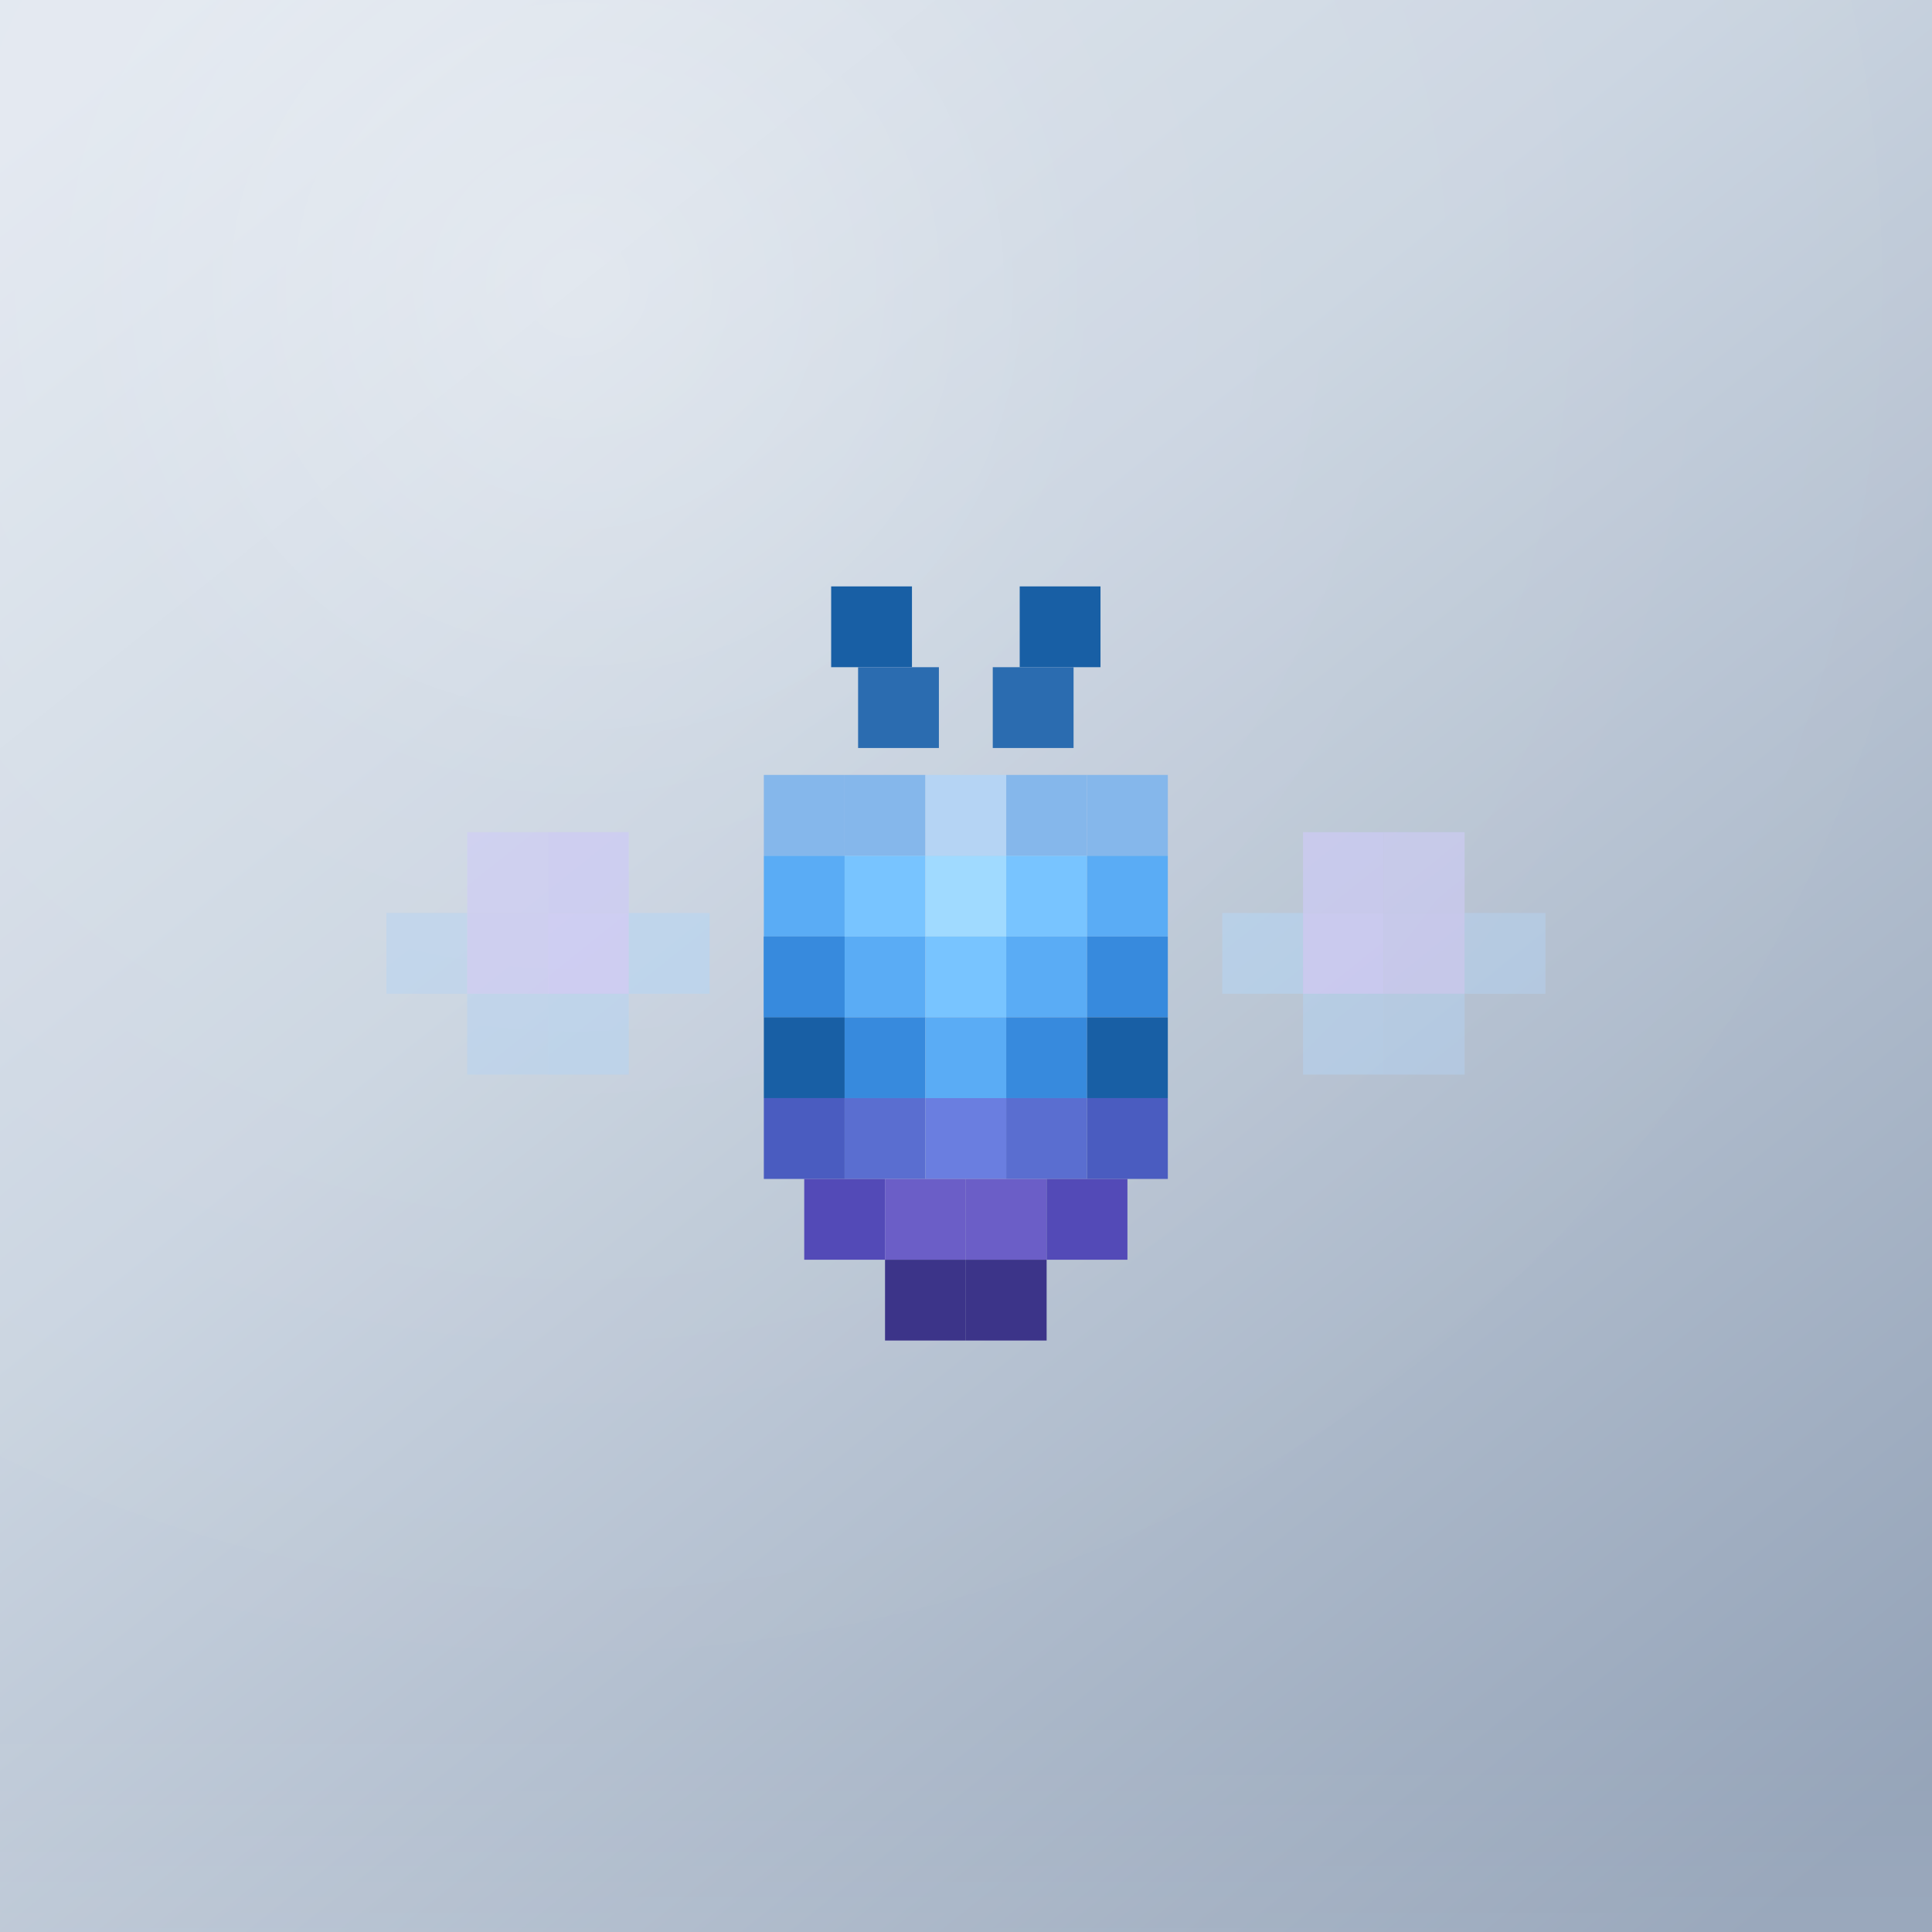
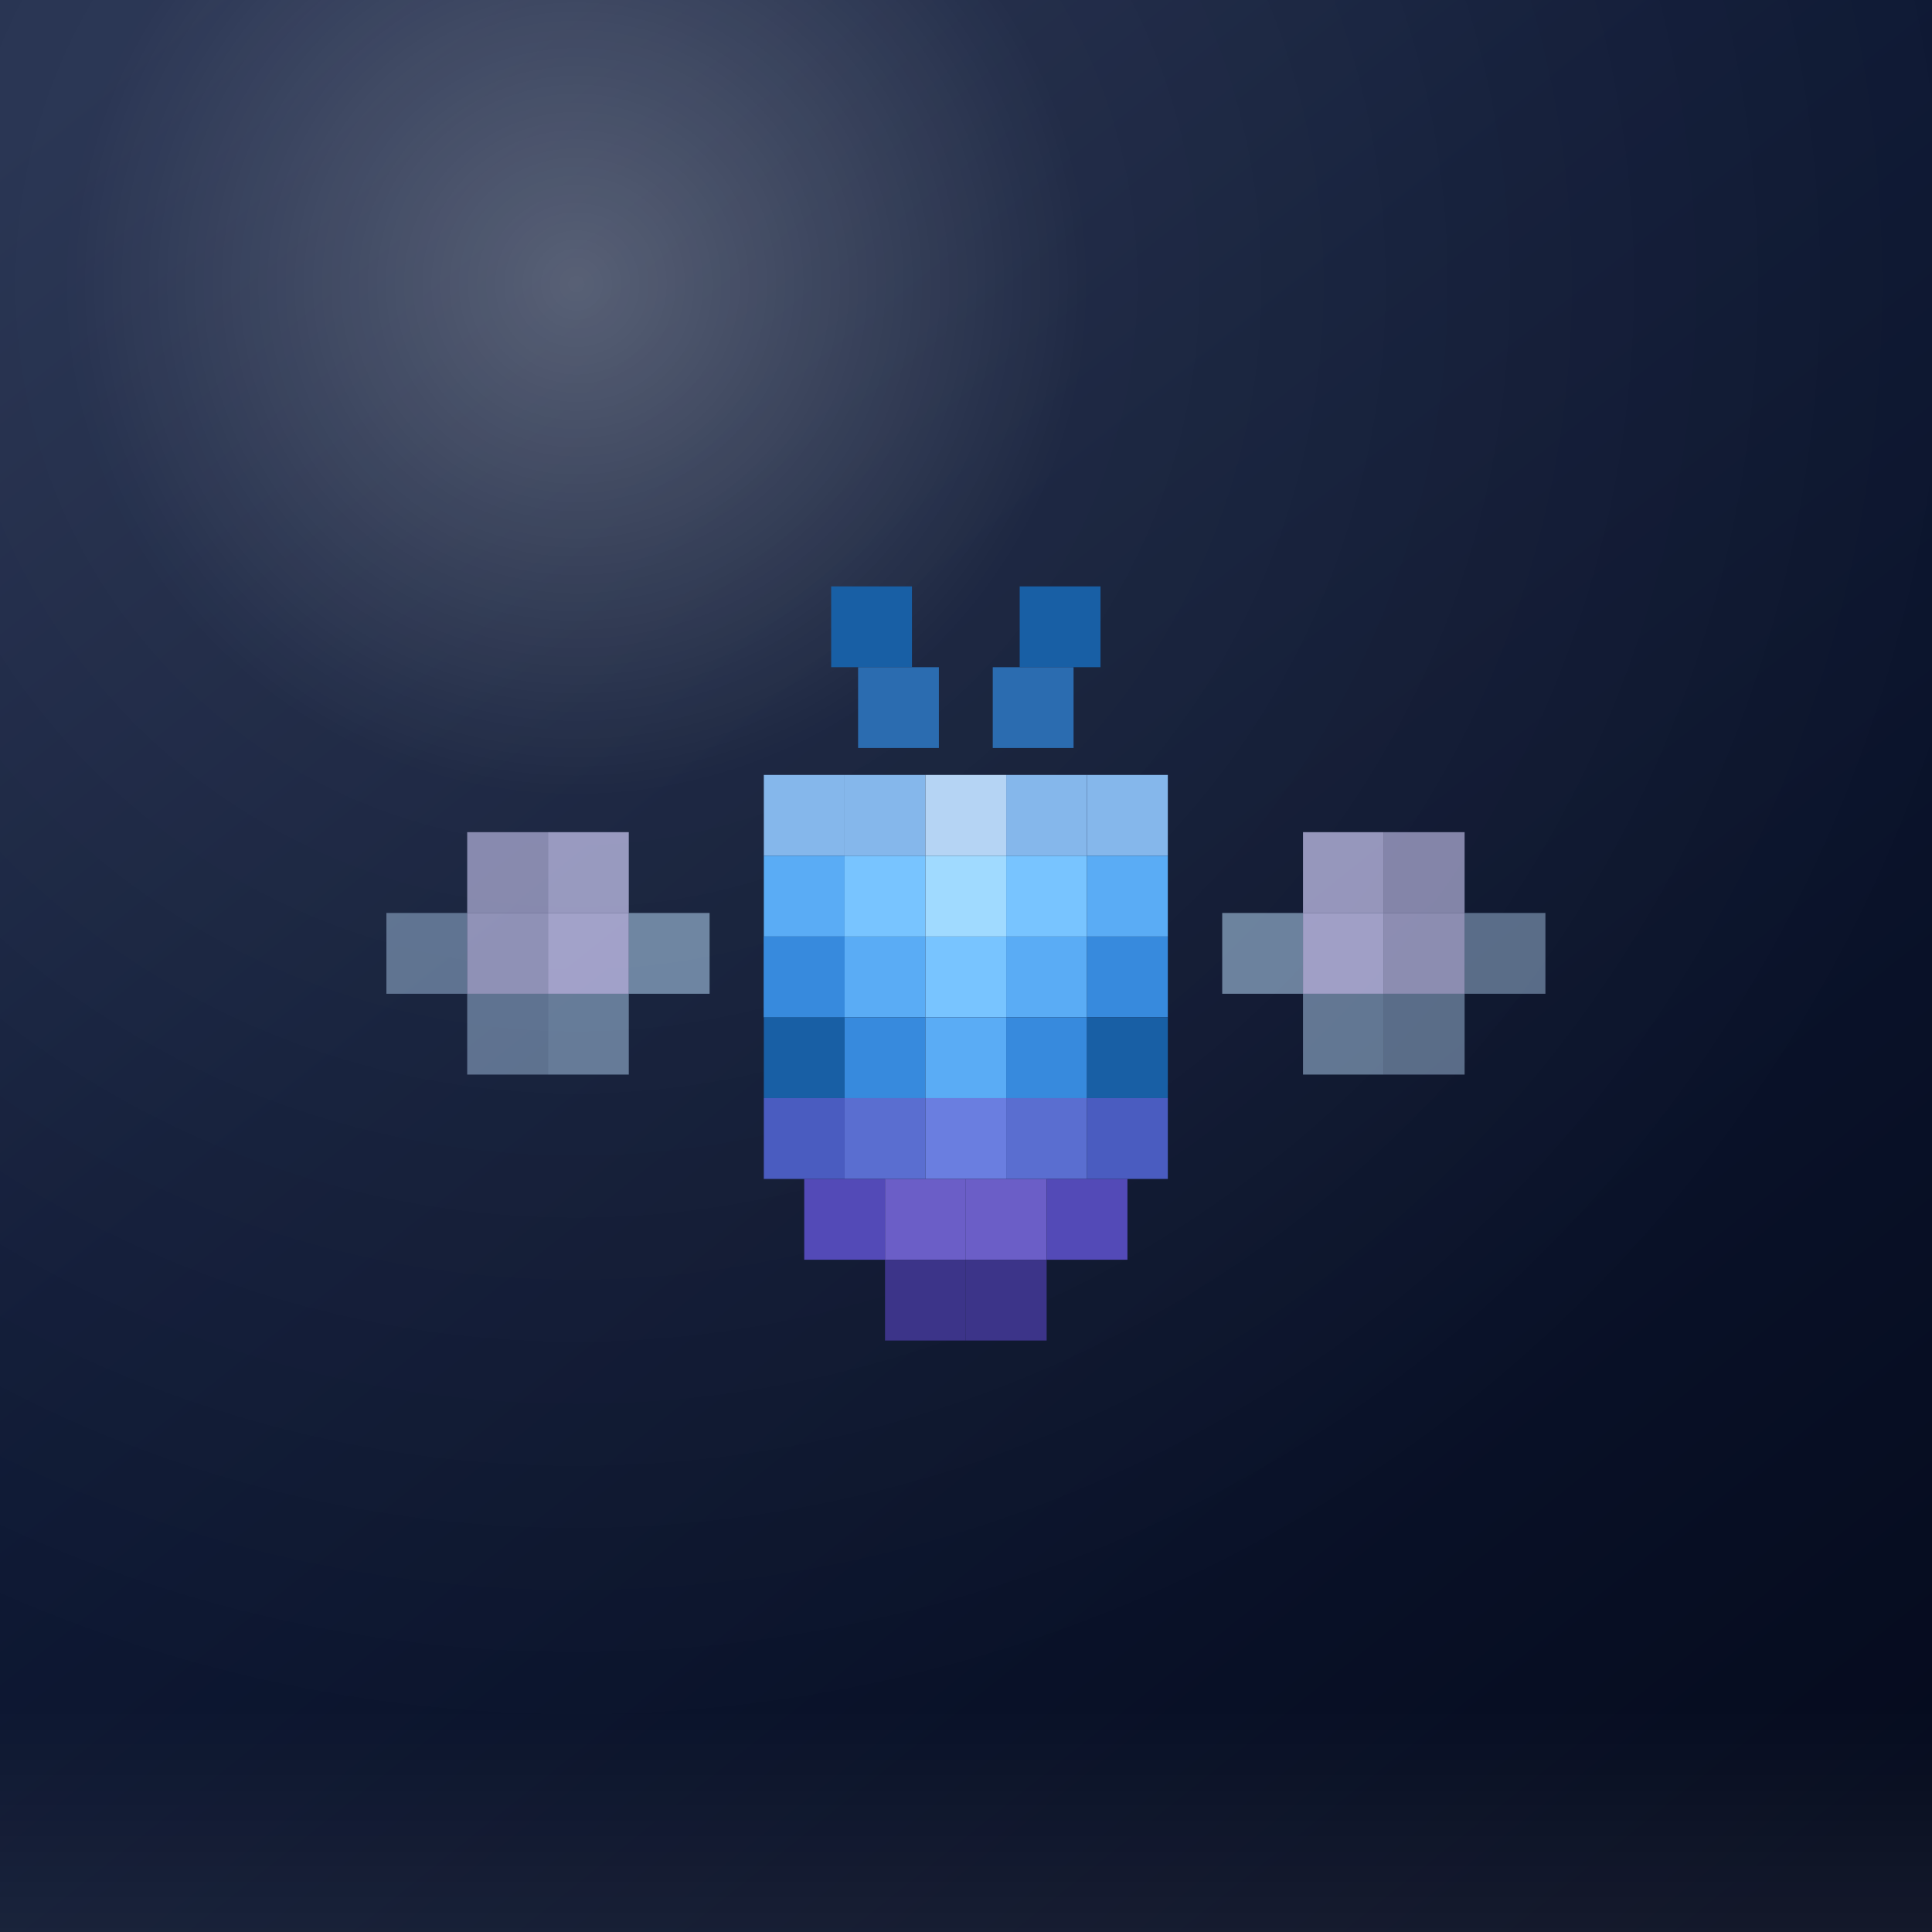
<svg xmlns="http://www.w3.org/2000/svg" viewBox="0 0 512 512">
  <defs>
    <linearGradient id="bg" x1="0.1" y1="0" x2="0.9" y2="1">
-       <stop offset="0%" stop-color="#e2e8f0" />
-       <stop offset="38%" stop-color="#cbd5e1" />
-       <stop offset="100%" stop-color="#94a3b8" />
+       <stop offset="0%" stop-color="#1e2a4a" />
+       <stop offset="38%" stop-color="#0f1a36" />
+       <stop offset="100%" stop-color="#050b1e" />
    </linearGradient>
    <radialGradient id="glass" cx="0.3" cy="0.15" r="0.75">
      <stop offset="0%" stop-color="#fff" stop-opacity="0.28" />
      <stop offset="35%" stop-color="#fff" stop-opacity="0.06" />
      <stop offset="100%" stop-color="#fff" stop-opacity="0" />
    </radialGradient>
    <linearGradient id="bottom" x1="0.5" y1="0.88" x2="0.5" y2="1">
      <stop offset="0%" stop-color="#fff" stop-opacity="0" />
      <stop offset="100%" stop-color="#fff" stop-opacity="0.06" />
    </linearGradient>
  </defs>
  <rect width="512" height="512" fill="url(#bg)" />
  <rect width="512" height="512" fill="url(#glass)" />
  <rect width="512" height="512" fill="url(#bottom)" />
  <svg x="102.40" y="155.40" width="307.20" height="201.21" viewBox="0 0 171 112" preserveAspectRatio="xMidYMid meet">
    <g transform="matrix(1,0,0,1,-52.156,-152.359)">
      <g transform="matrix(0.496635,0,0,0.496635,28.3714,152.359)">
        <g transform="matrix(4,0,0,4,4,0)">
          <rect x="44" y="0" width="6" height="6" style="fill:rgb(24,95,165);" />
        </g>
        <g transform="matrix(4,0,0,4,4,0)">
          <rect x="58" y="0" width="6" height="6" style="fill:rgb(24,95,165);" />
        </g>
        <g transform="matrix(4,0,0,4,4,0)">
          <rect x="46" y="6" width="6" height="6" style="fill:rgb(43,108,176);" />
        </g>
        <g transform="matrix(4,0,0,4,4,0)">
          <rect x="56" y="6" width="6" height="6" style="fill:rgb(43,108,176);" />
        </g>
        <g>
          <g transform="matrix(4,0,0,4,0,0)">
            <rect x="40" y="14" width="6" height="6" style="fill:rgb(133,183,235);" />
          </g>
          <g transform="matrix(4,0,0,4,0,0)">
            <rect x="46" y="14" width="6" height="6" style="fill:rgb(133,183,235);" />
          </g>
          <g transform="matrix(4,0,0,4,0,0)">
            <rect x="52" y="14" width="6" height="6" style="fill:rgb(181,212,244);" />
          </g>
          <g transform="matrix(4,0,0,4,0,0)">
            <rect x="58" y="14" width="6" height="6" style="fill:rgb(133,183,235);" />
          </g>
          <g transform="matrix(4,0,0,4,0,0)">
            <rect x="64" y="14" width="6" height="6" style="fill:rgb(133,183,235);" />
          </g>
          <g transform="matrix(4,0,0,4,0,0)">
            <rect x="40" y="20" width="6" height="6" style="fill:rgb(90,172,245);" />
          </g>
          <g transform="matrix(4,0,0,4,0,0)">
            <rect x="46" y="20" width="6" height="6" style="fill:rgb(120,196,255);" />
          </g>
          <g transform="matrix(4,0,0,4,0,0)">
            <rect x="52" y="20" width="6" height="6" style="fill:rgb(160,218,255);" />
          </g>
          <g transform="matrix(4,0,0,4,0,0)">
            <rect x="58" y="20" width="6" height="6" style="fill:rgb(120,196,255);" />
          </g>
          <g transform="matrix(4,0,0,4,0,0)">
            <rect x="64" y="20" width="6" height="6" style="fill:rgb(90,172,245);" />
          </g>
          <g transform="matrix(4,0,0,4,0,0)">
            <rect x="40" y="26" width="6" height="6" style="fill:rgb(55,138,221);" />
          </g>
          <g transform="matrix(4,0,0,4,0,0)">
            <rect x="40" y="26" width="6" height="6" style="fill:rgb(55,138,221);" />
          </g>
          <g transform="matrix(4,0,0,4,0,0)">
            <rect x="46" y="26" width="6" height="6" style="fill:rgb(90,172,245);" />
          </g>
          <g transform="matrix(4,0,0,4,0,0)">
            <rect x="52" y="26" width="6" height="6" style="fill:rgb(120,196,255);" />
          </g>
          <g transform="matrix(4,0,0,4,0,0)">
            <rect x="58" y="26" width="6" height="6" style="fill:rgb(90,172,245);" />
          </g>
          <g transform="matrix(4,0,0,4,0,0)">
            <rect x="64" y="26" width="6" height="6" style="fill:rgb(55,138,221);" />
          </g>
          <g transform="matrix(4,0,0,4,0,0)">
            <rect x="40" y="32" width="6" height="6" style="fill:rgb(24,95,165);" />
          </g>
          <g transform="matrix(4,0,0,4,0,0)">
            <rect x="46" y="32" width="6" height="6" style="fill:rgb(55,138,221);" />
          </g>
          <g transform="matrix(4,0,0,4,0,0)">
            <rect x="52" y="32" width="6" height="6" style="fill:rgb(90,172,245);" />
          </g>
          <g transform="matrix(4,0,0,4,0,0)">
            <rect x="58" y="32" width="6" height="6" style="fill:rgb(55,138,221);" />
          </g>
          <g transform="matrix(4,0,0,4,0,0)">
            <rect x="64" y="32" width="6" height="6" style="fill:rgb(24,95,165);" />
          </g>
          <g transform="matrix(4,0,0,4,0,0)">
            <rect x="40" y="38" width="6" height="6" style="fill:rgb(74,92,192);" />
          </g>
          <g transform="matrix(4,0,0,4,0,0)">
            <rect x="46" y="38" width="6" height="6" style="fill:rgb(90,110,208);" />
          </g>
          <g transform="matrix(4,0,0,4,0,0)">
            <rect x="52" y="38" width="6" height="6" style="fill:rgb(106,126,224);" />
          </g>
          <g transform="matrix(4,0,0,4,0,0)">
            <rect x="58" y="38" width="6" height="6" style="fill:rgb(90,110,208);" />
          </g>
          <g transform="matrix(4,0,0,4,0,0)">
            <rect x="64" y="38" width="6" height="6" style="fill:rgb(74,92,192);" />
          </g>
          <g transform="matrix(4,0,0,4,-4,0)">
            <rect x="44" y="44" width="6" height="6" style="fill:rgb(83,74,183);" />
          </g>
          <g transform="matrix(4,0,0,4,-4,0)">
            <rect x="50" y="44" width="6" height="6" style="fill:rgb(107,94,199);" />
          </g>
          <g transform="matrix(4,0,0,4,-4,0)">
            <rect x="56" y="44" width="6" height="6" style="fill:rgb(107,94,199);" />
          </g>
          <g transform="matrix(4,0,0,4,-4,0)">
            <rect x="62" y="44" width="6" height="6" style="fill:rgb(83,74,183);" />
          </g>
          <g transform="matrix(4,0,0,4,-4,0)">
            <rect x="50" y="50" width="6" height="6" style="fill:rgb(60,52,137);" />
          </g>
          <g transform="matrix(4,0,0,4,-4,0)">
            <rect x="56" y="50" width="6" height="6" style="fill:rgb(60,52,137);" />
          </g>
        </g>
      </g>
      <g transform="matrix(0.496635,0,0,0.496635,32.5749,152.359)">
        <g transform="matrix(4,0,0,4,-0.572407,1)">
          <rect x="16" y="18" width="6" height="6" style="fill:rgb(206,203,246);fill-opacity:0.6;" />
        </g>
        <g transform="matrix(4,0,0,4,-0.572407,1)">
          <rect x="22" y="18" width="6" height="6" style="fill:rgb(206,203,246);fill-opacity:0.7;" />
        </g>
        <g transform="matrix(4,0,0,4,-0.572407,1)">
          <rect x="10" y="24" width="6" height="6" style="fill:rgb(181,212,244);fill-opacity:0.45;" />
        </g>
        <g transform="matrix(4,0,0,4,-0.572407,1)">
          <rect x="16" y="24" width="6" height="6" style="fill:rgb(206,203,246);fill-opacity:0.65;" />
        </g>
        <g transform="matrix(4,0,0,4,-0.572407,1)">
          <rect x="22" y="24" width="6" height="6" style="fill:rgb(206,203,246);fill-opacity:0.75;" />
        </g>
        <g transform="matrix(4,0,0,4,-0.572407,1)">
          <rect x="28" y="24" width="6" height="6" style="fill:rgb(181,212,244);fill-opacity:0.55;" />
        </g>
        <g transform="matrix(4,0,0,4,-0.572407,1)">
          <rect x="16" y="30" width="6" height="6" style="fill:rgb(181,212,244);fill-opacity:0.45;" />
        </g>
        <g transform="matrix(4,0,0,4,-0.572407,1)">
          <rect x="22" y="30" width="6" height="6" style="fill:rgb(181,212,244);fill-opacity:0.5;" />
        </g>
      </g>
      <g transform="matrix(0.496635,0,0,0.496635,36.3938,152.855)">
        <g transform="matrix(4,0,0,4,0,0)">
          <rect x="76" y="18" width="6" height="6" style="fill:rgb(206,203,246);fill-opacity:0.7;" />
        </g>
        <g transform="matrix(4,0,0,4,0,0)">
          <rect x="82" y="18" width="6" height="6" style="fill:rgb(206,203,246);fill-opacity:0.6;" />
        </g>
        <g transform="matrix(4,0,0,4,0,0)">
          <rect x="70" y="24" width="6" height="6" style="fill:rgb(181,212,244);fill-opacity:0.55;" />
        </g>
        <g transform="matrix(4,0,0,4,0,0)">
          <rect x="76" y="24" width="6" height="6" style="fill:rgb(206,203,246);fill-opacity:0.75;" />
        </g>
        <g transform="matrix(4,0,0,4,0,0)">
          <rect x="82" y="24" width="6" height="6" style="fill:rgb(206,203,246);fill-opacity:0.65;" />
        </g>
        <g transform="matrix(4,0,0,4,0,0)">
          <rect x="88" y="24" width="6" height="6" style="fill:rgb(181,212,244);fill-opacity:0.45;" />
        </g>
        <g transform="matrix(4,0,0,4,0,0)">
          <rect x="76" y="30" width="6" height="6" style="fill:rgb(181,212,244);fill-opacity:0.5;" />
        </g>
        <g transform="matrix(4,0,0,4,0,0)">
          <rect x="82" y="30" width="6" height="6" style="fill:rgb(181,212,244);fill-opacity:0.45;" />
        </g>
      </g>
    </g>
  </svg>
</svg>
